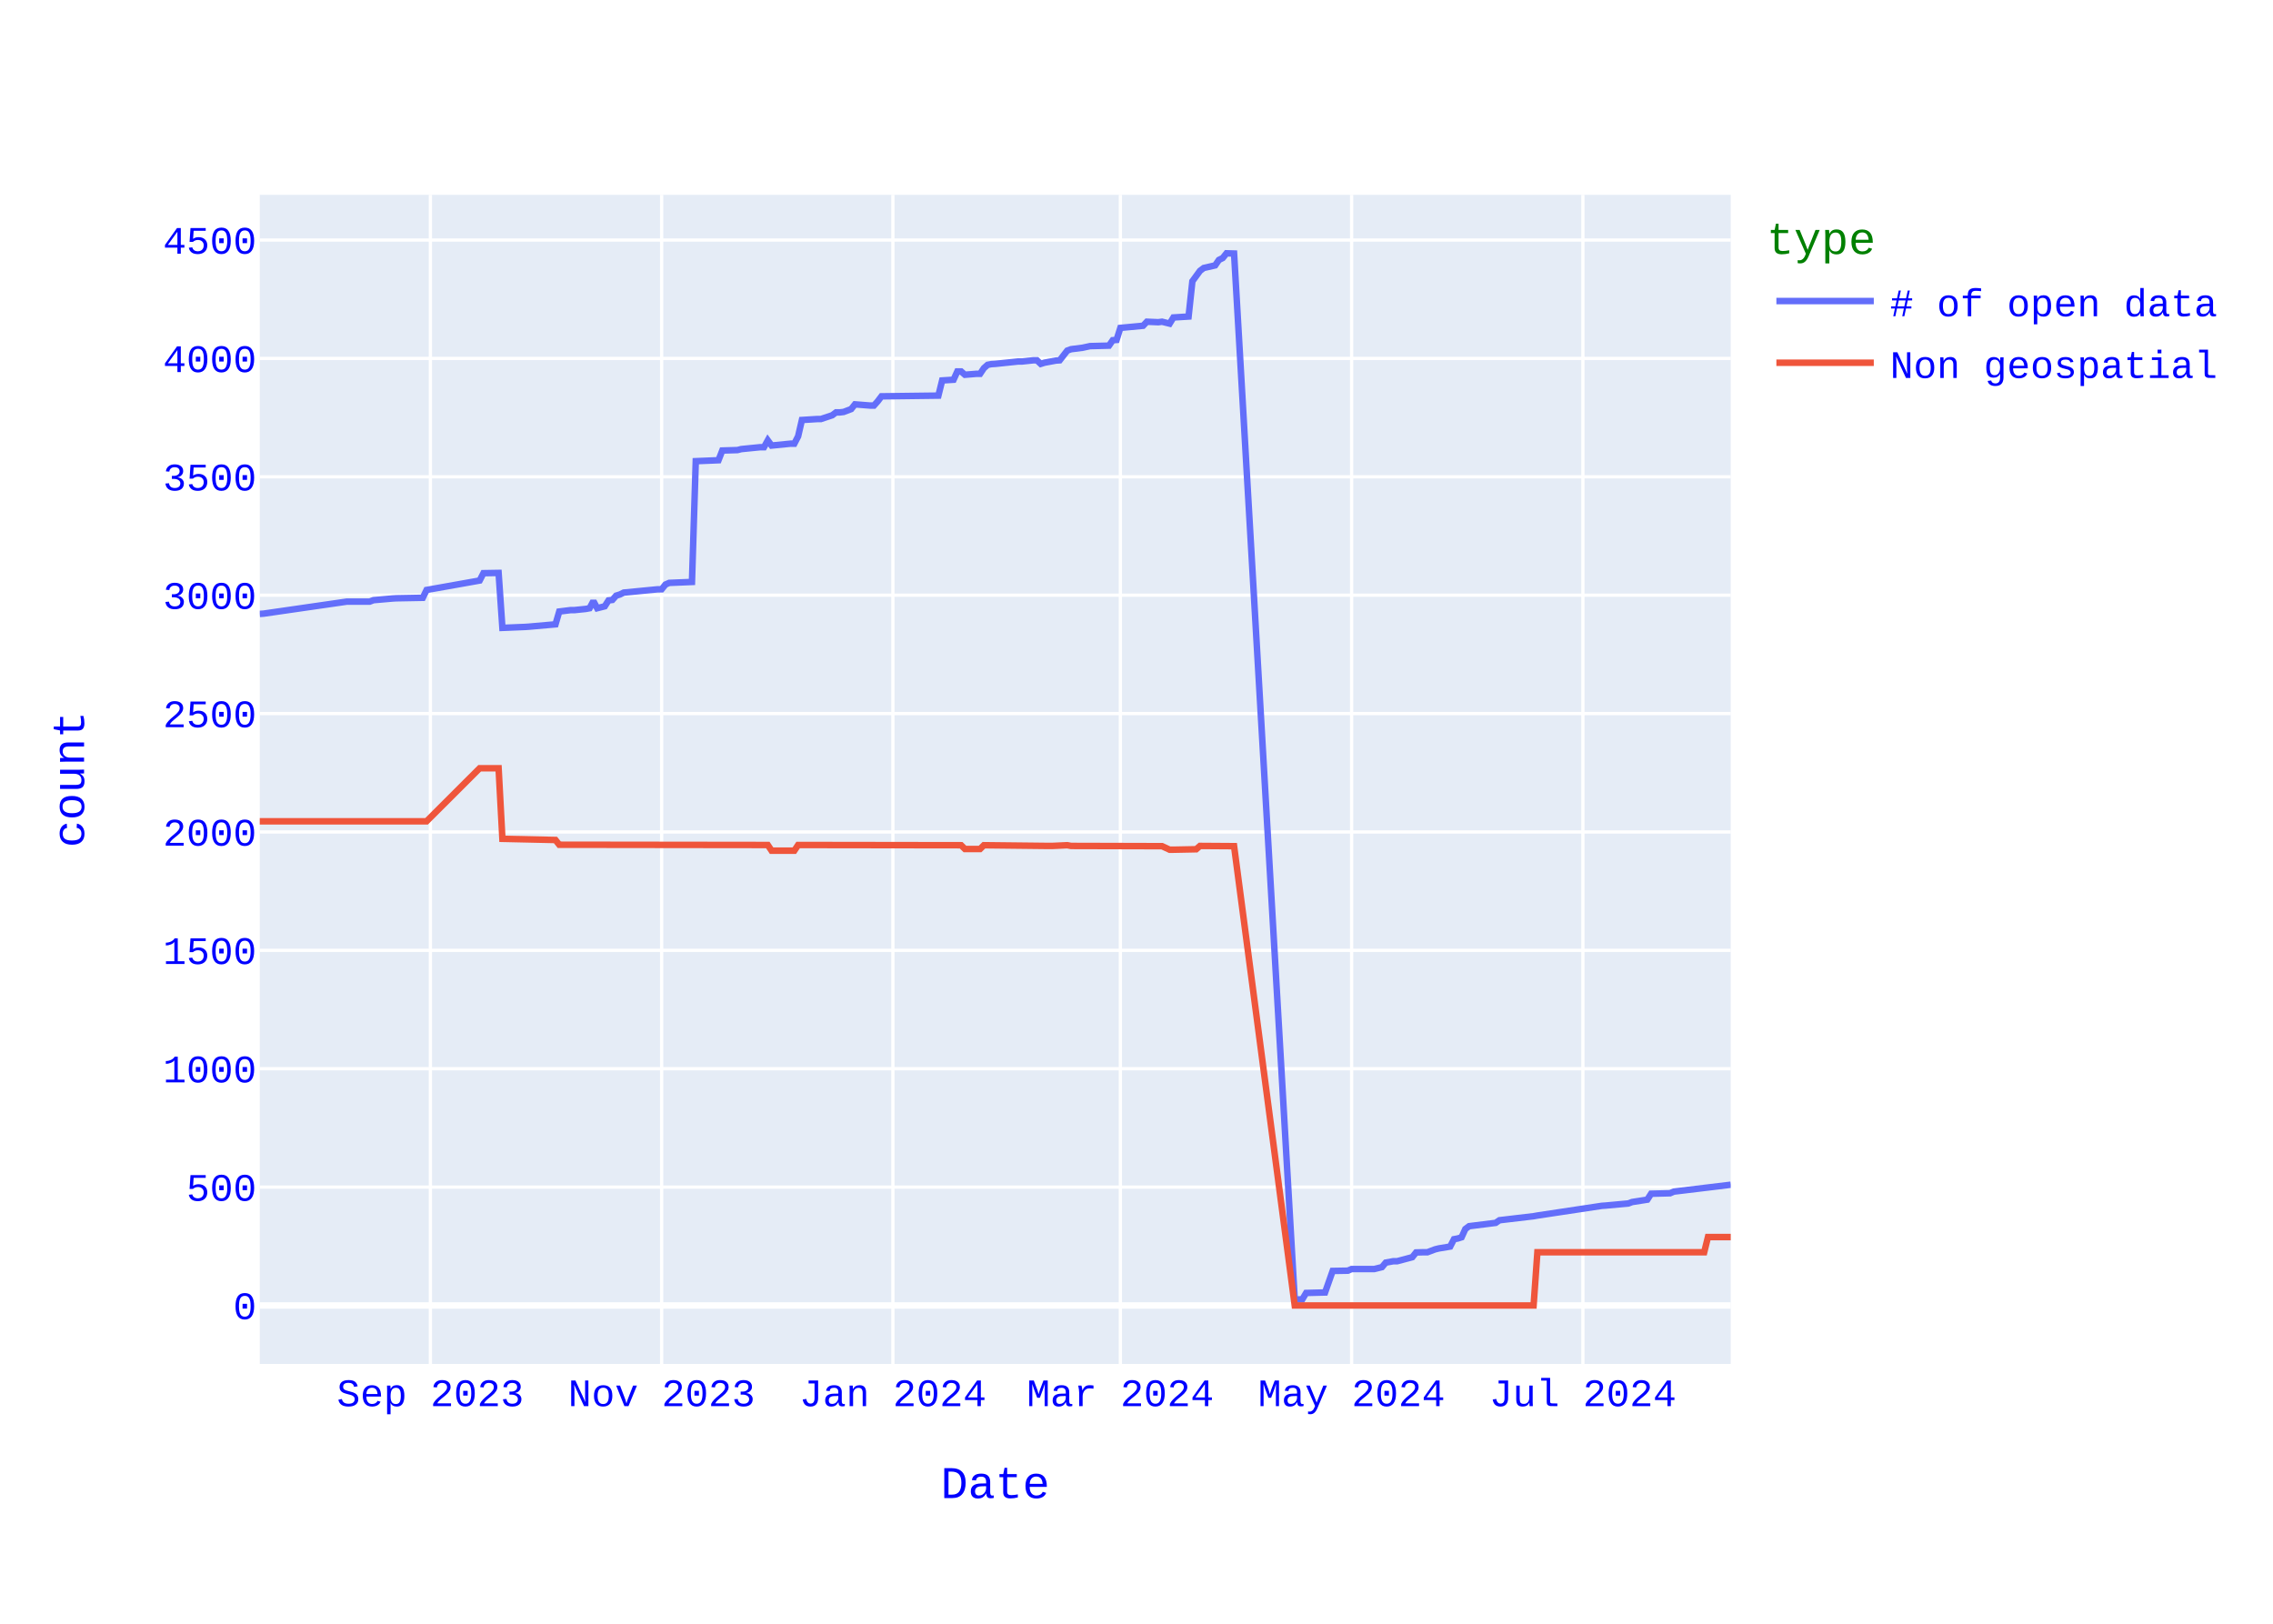
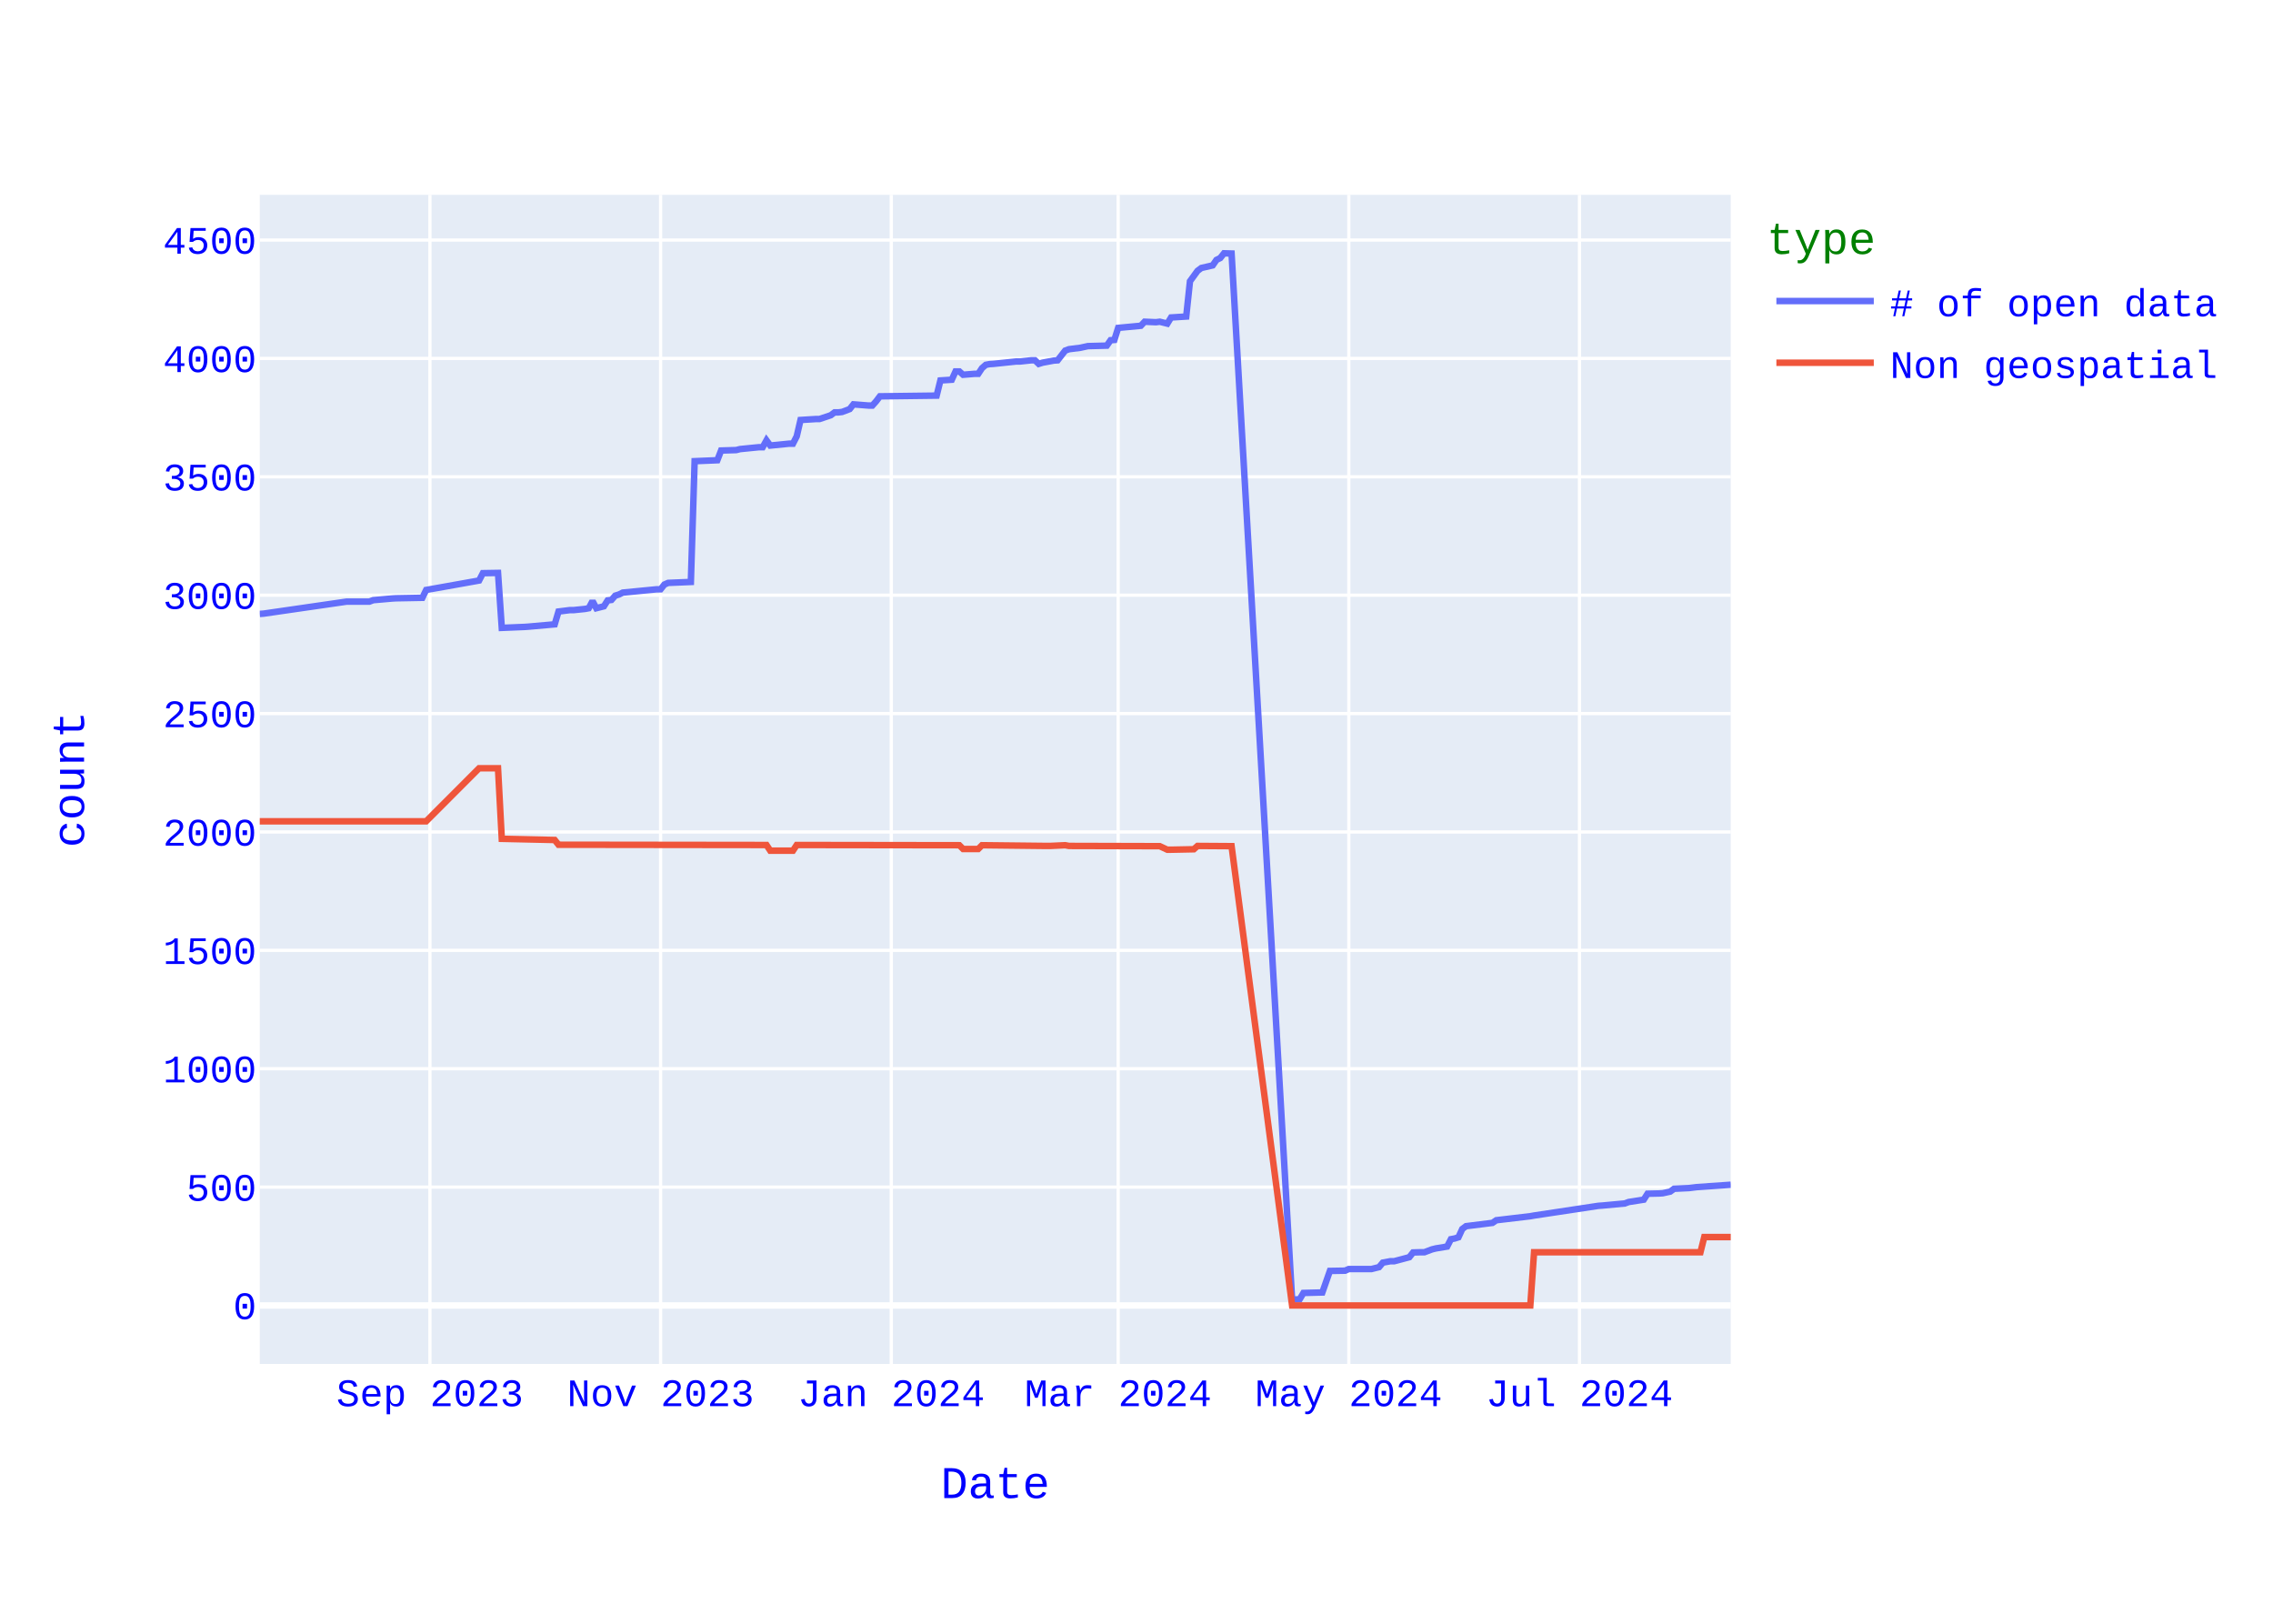
<svg xmlns="http://www.w3.org/2000/svg" class="main-svg" width="700" height="500" style="" viewBox="0 0 700 500">
  <rect x="0" y="0" width="700" height="500" style="fill: rgb(255, 255, 255); fill-opacity: 1;" />
-   <defs id="defs-3e6ea5">
+   <defs id="defs-aa37ed">
    <g class="clips">
-       <clipPath id="clip3e6ea5xyplot" class="plotclip">
+       <clipPath id="clipaa37edxyplot" class="plotclip">
        <rect width="453" height="360" />
      </clipPath>
-       <clipPath class="axesclip" id="clip3e6ea5x">
+       <clipPath class="axesclip" id="clipaa37edx">
        <rect x="80" y="0" width="453" height="500" />
      </clipPath>
-       <clipPath class="axesclip" id="clip3e6ea5y">
+       <clipPath class="axesclip" id="clipaa37edy">
        <rect x="0" y="60" width="700" height="360" />
      </clipPath>
-       <clipPath class="axesclip" id="clip3e6ea5xy">
+       <clipPath class="axesclip" id="clipaa37edxy">
        <rect x="80" y="60" width="453" height="360" />
      </clipPath>
    </g>
    <g class="gradients" />
    <g class="patterns" />
  </defs>
  <g class="bglayer">
    <rect class="bg" x="80" y="60" width="453" height="360" style="fill: rgb(229, 236, 246); fill-opacity: 1; stroke-width: 0;" />
  </g>
  <g class="layer-below">
    <g class="imagelayer" />
    <g class="shapelayer" />
  </g>
  <g class="cartesianlayer">
    <g class="subplot xy">
      <g class="layer-subplot">
        <g class="shapelayer" />
        <g class="imagelayer" />
      </g>
      <g class="minor-gridlayer">
        <g class="x" />
        <g class="y" />
      </g>
      <g class="gridlayer">
        <g class="x">
-           <path class="xgrid crisp" transform="translate(132.54,0)" d="M0,60v360" style="stroke: rgb(255, 255, 255); stroke-opacity: 1; stroke-width: 1px;" />
-           <path class="xgrid crisp" transform="translate(203.76,0)" d="M0,60v360" style="stroke: rgb(255, 255, 255); stroke-opacity: 1; stroke-width: 1px;" />
-           <path class="xgrid crisp" transform="translate(274.98,0)" d="M0,60v360" style="stroke: rgb(255, 255, 255); stroke-opacity: 1; stroke-width: 1px;" />
-           <path class="xgrid crisp" transform="translate(345.03,0)" d="M0,60v360" style="stroke: rgb(255, 255, 255); stroke-opacity: 1; stroke-width: 1px;" />
-           <path class="xgrid crisp" transform="translate(416.25,0)" d="M0,60v360" style="stroke: rgb(255, 255, 255); stroke-opacity: 1; stroke-width: 1px;" />
-           <path class="xgrid crisp" transform="translate(487.47,0)" d="M0,60v360" style="stroke: rgb(255, 255, 255); stroke-opacity: 1; stroke-width: 1px;" />
+           <path class="xgrid crisp" transform="translate(132.4,0)" d="M0,60v360" style="stroke: rgb(255, 255, 255); stroke-opacity: 1; stroke-width: 1px;" />
+           <path class="xgrid crisp" transform="translate(203.44,0)" d="M0,60v360" style="stroke: rgb(255, 255, 255); stroke-opacity: 1; stroke-width: 1px;" />
+           <path class="xgrid crisp" transform="translate(274.48,0)" d="M0,60v360" style="stroke: rgb(255, 255, 255); stroke-opacity: 1; stroke-width: 1px;" />
+           <path class="xgrid crisp" transform="translate(344.35,0)" d="M0,60v360" style="stroke: rgb(255, 255, 255); stroke-opacity: 1; stroke-width: 1px;" />
+           <path class="xgrid crisp" transform="translate(415.38,0)" d="M0,60v360" style="stroke: rgb(255, 255, 255); stroke-opacity: 1; stroke-width: 1px;" />
+           <path class="xgrid crisp" transform="translate(486.42,0)" d="M0,60v360" style="stroke: rgb(255, 255, 255); stroke-opacity: 1; stroke-width: 1px;" />
        </g>
        <g class="y">
          <path class="ygrid crisp" transform="translate(0,365.55)" d="M80,0h453" style="stroke: rgb(255, 255, 255); stroke-opacity: 1; stroke-width: 1px;" />
          <path class="ygrid crisp" transform="translate(0,329.09)" d="M80,0h453" style="stroke: rgb(255, 255, 255); stroke-opacity: 1; stroke-width: 1px;" />
          <path class="ygrid crisp" transform="translate(0,292.64)" d="M80,0h453" style="stroke: rgb(255, 255, 255); stroke-opacity: 1; stroke-width: 1px;" />
          <path class="ygrid crisp" transform="translate(0,256.19)" d="M80,0h453" style="stroke: rgb(255, 255, 255); stroke-opacity: 1; stroke-width: 1px;" />
          <path class="ygrid crisp" transform="translate(0,219.73)" d="M80,0h453" style="stroke: rgb(255, 255, 255); stroke-opacity: 1; stroke-width: 1px;" />
          <path class="ygrid crisp" transform="translate(0,183.28)" d="M80,0h453" style="stroke: rgb(255, 255, 255); stroke-opacity: 1; stroke-width: 1px;" />
          <path class="ygrid crisp" transform="translate(0,146.82)" d="M80,0h453" style="stroke: rgb(255, 255, 255); stroke-opacity: 1; stroke-width: 1px;" />
          <path class="ygrid crisp" transform="translate(0,110.37)" d="M80,0h453" style="stroke: rgb(255, 255, 255); stroke-opacity: 1; stroke-width: 1px;" />
          <path class="ygrid crisp" transform="translate(0,73.92)" d="M80,0h453" style="stroke: rgb(255, 255, 255); stroke-opacity: 1; stroke-width: 1px;" />
        </g>
      </g>
      <g class="zerolinelayer">
        <path class="yzl zl crisp" transform="translate(0,402)" d="M80,0h453" style="stroke: rgb(255, 255, 255); stroke-opacity: 1; stroke-width: 2px;" />
      </g>
      <path class="xlines-below" />
      <path class="ylines-below" />
      <g class="overlines-below" />
      <g class="xaxislayer-below" />
      <g class="yaxislayer-below" />
      <g class="overaxes-below" />
-       <g class="plot" transform="translate(80,60)" clip-path="url(#clip3e6ea5xyplot)">
+       <g class="plot" transform="translate(80,60)" clip-path="url(#clipaa37edxyplot)">
        <g class="scatterlayer mlayer">
-           <g class="trace scatter tracea9fc26" style="stroke-miterlimit: 2; opacity: 1;">
+           <g class="trace scatter trace36327b" style="stroke-miterlimit: 2; opacity: 1;">
            <g class="fills" />
            <g class="errorbars" />
            <g class="lines">
-               <path class="js-line" d="M453,304.82L435.49,306.93L434.32,307.44L428.48,307.59L427.31,309.41L422.64,310.14L421.48,310.58L414.47,311.23L413.3,311.31L393.46,314.3L392.29,314.51L381.78,315.75L380.61,316.56L372.44,317.58L371.27,318.45L370.11,321L368.94,321.37L367.77,321.59L366.6,323.85L363.1,324.43L361.93,324.72L359.6,325.6L358.43,325.6L356.1,325.67L354.93,327.13L350.26,328.37L349.09,328.37L346.76,328.8L345.59,330.19L343.25,330.77L342.09,330.77L336.25,330.77L335.08,331.28L330.41,331.36L328.07,337.99L322.24,338.14L321.07,340.1L318.73,340.18L300.05,18.07L297.72,18L296.55,19.46L295.38,20.04L294.22,21.72L290.71,22.52L289.55,23.4L287.21,26.6L286.04,37.47L281.37,37.76L280.21,39.65L277.87,39.07L276.7,39.22L273.2,39.07L272.03,40.31L265.03,40.97L263.86,44.68L262.69,44.76L261.53,46.43L255.69,46.58L253.35,47.09L249.85,47.53L248.68,47.96L246.35,50.95L245.18,51.03L241.68,51.68L240.51,52.05L239.34,50.95L238.18,50.95L234.67,51.32L233.51,51.32L226.5,52.05L225.33,52.12L224.16,52.34L223,53.36L221.83,55.11L220.66,55.11L217.16,55.4L215.99,54.38L214.82,54.38L213.66,56.93L210.15,57.15L208.99,61.82L191.47,62.04L190.31,63.57L189.14,64.88L187.97,64.88L183.3,64.51L182.13,65.97L179.8,66.85L178.63,66.99L177.46,66.99L176.3,67.87L172.79,69.04L171.63,69.04L166.96,69.33L165.79,74.36L164.62,76.62L163.45,76.62L157.62,77.2L156.45,75.6L155.28,77.71L154.11,77.71L148.28,78.29L147.11,78.59L142.44,78.73L141.27,81.72L134.27,82.01L133.1,119.2L126.09,119.49L124.93,120L123.76,121.46L122.59,121.46L112.08,122.48L110.91,123.06L109.75,123.42L108.58,124.74L107.41,124.88L106.24,126.7L103.91,127.29L102.74,125.1L101.57,127.29L100.41,127.51L96.9,127.87L95.74,127.87L92.23,128.31L91.07,132.25L82.89,132.97L81.73,133.05L74.72,133.34L73.55,116.42L68.88,116.5L67.72,118.76L51.37,121.67L50.2,124.08L42.03,124.23L40.86,124.3L35.03,124.81L33.86,125.25L26.85,125.25L1.17,128.96L0,129.04" style="vector-effect: none; fill: none; stroke: rgb(99, 110, 250); stroke-opacity: 1; stroke-width: 2px; opacity: 1;" />
+               <path class="js-line" d="M453,304.82L442.52,305.55L440.19,305.84L435.53,306.06L434.37,306.93L432.04,307.44L430.87,307.51L427.38,307.59L426.22,309.41L421.56,310.14L420.39,310.58L413.41,311.23L412.24,311.31L392.44,314.3L391.28,314.51L380.8,315.75L379.63,316.56L371.48,317.58L370.32,318.45L369.15,321L367.99,321.37L366.83,321.59L365.66,323.85L362.17,324.43L361,324.72L358.67,325.6L357.51,325.6L355.18,325.67L354.02,327.13L349.36,328.37L348.19,328.37L345.86,328.8L344.7,330.19L342.37,330.77L341.21,330.77L335.38,330.77L334.22,331.28L329.56,331.36L327.23,337.99L321.41,338.14L320.24,340.1L317.92,340.18L299.28,18.07L296.95,18L295.79,19.46L294.62,20.04L293.46,21.72L289.97,22.52L288.8,23.4L286.47,26.6L285.31,37.47L280.65,37.76L279.49,39.65L277.16,39.07L275.99,39.22L272.5,39.07L271.33,40.31L264.35,40.97L263.18,44.68L262.02,44.76L260.85,46.43L255.03,46.58L252.7,47.09L249.21,47.53L248.04,47.96L245.71,50.95L244.55,51.03L241.06,51.68L239.89,52.05L238.73,50.95L237.56,50.95L234.07,51.32L232.9,51.32L225.92,52.05L224.75,52.12L223.59,52.34L222.42,53.36L221.26,55.11L220.1,55.11L216.6,55.4L215.44,54.38L214.27,54.38L213.11,56.93L209.61,57.15L208.45,61.82L190.98,62.04L189.82,63.57L188.65,64.88L187.49,64.88L182.83,64.51L181.67,65.97L179.34,66.85L178.17,66.99L177.01,66.99L175.84,67.87L172.35,69.04L171.19,69.04L166.53,69.33L165.36,74.36L164.2,76.62L163.03,76.62L157.21,77.2L156.05,75.6L154.88,77.71L153.72,77.71L147.89,78.29L146.73,78.59L142.07,78.73L140.91,81.72L133.92,82.01L132.76,119.2L125.77,119.49L124.6,120L123.44,121.46L122.28,121.46L111.79,122.48L110.63,123.06L109.47,123.42L108.3,124.74L107.14,124.88L105.97,126.7L103.64,127.29L102.48,125.1L101.31,127.29L100.15,127.51L96.66,127.87L95.49,127.87L92,128.31L90.83,132.25L82.68,132.97L81.52,133.05L74.53,133.34L73.37,116.42L68.71,116.5L67.54,118.76L51.24,121.67L50.07,124.08L41.92,124.23L40.76,124.3L34.94,124.81L33.77,125.25L26.78,125.25L1.16,128.96L0,129.04" style="vector-effect: none; fill: none; stroke: rgb(99, 110, 250); stroke-opacity: 1; stroke-width: 2px; opacity: 1;" />
            </g>
            <g class="points" />
            <g class="text" />
          </g>
-           <g class="trace scatter traceae9159" style="stroke-miterlimit: 2; opacity: 1;">
+           <g class="trace scatter tracec799fc" style="stroke-miterlimit: 2; opacity: 1;">
            <g class="fills" />
            <g class="errorbars" />
            <g class="lines">
-               <path class="js-line" d="M453,320.93L445.99,320.93L444.83,325.6L393.46,325.6L392.29,342L318.73,342L300.05,200.56L289.55,200.49L288.38,201.51L281.37,201.65L280.21,201.65L277.87,200.56L276.7,200.56L249.85,200.49L248.68,200.27L244.01,200.49L242.85,200.49L223,200.27L221.83,201.43L217.16,201.43L215.99,200.27L165.79,200.2L164.62,201.95L157.62,201.95L156.45,200.2L92.23,200.12L91.07,198.66L74.72,198.3L73.55,176.57L67.72,176.57L51.37,192.9L0,192.9" style="vector-effect: none; fill: none; stroke: rgb(239, 85, 59); stroke-opacity: 1; stroke-width: 2px; opacity: 1;" />
+               <path class="js-line" d="M453,320.93L444.85,320.93L443.68,325.6L392.44,325.6L391.28,342L317.92,342L299.28,200.56L288.8,200.49L287.64,201.51L280.65,201.65L279.49,201.65L277.16,200.56L275.99,200.56L249.21,200.49L248.04,200.27L243.39,200.49L242.22,200.49L222.42,200.27L221.26,201.43L216.6,201.43L215.44,200.27L165.36,200.2L164.2,201.95L157.21,201.95L156.05,200.2L92,200.12L90.83,198.66L74.53,198.3L73.37,176.57L67.54,176.57L51.24,192.9L0,192.9" style="vector-effect: none; fill: none; stroke: rgb(239, 85, 59); stroke-opacity: 1; stroke-width: 2px; opacity: 1;" />
            </g>
            <g class="points" />
            <g class="text" />
          </g>
        </g>
      </g>
      <g class="overplot" />
      <path class="xlines-above crisp" d="M0,0" style="fill: none;" />
      <path class="ylines-above crisp" d="M0,0" style="fill: none;" />
      <g class="overlines-above" />
      <g class="xaxislayer-above">
        <g class="xtick">
-           <text text-anchor="middle" x="0" y="433" transform="translate(132.54,0)" style="font-family: 'Courier New'; font-size: 12px; fill: rgb(0, 0, 255); fill-opacity: 1; white-space: pre; opacity: 1;">Sep 2023</text>
-         </g>
-         <g class="xtick">
-           <text text-anchor="middle" x="0" y="433" style="font-family: 'Courier New'; font-size: 12px; fill: rgb(0, 0, 255); fill-opacity: 1; white-space: pre; opacity: 1;" transform="translate(203.76,0)">Nov 2023</text>
-         </g>
-         <g class="xtick">
-           <text text-anchor="middle" x="0" y="433" style="font-family: 'Courier New'; font-size: 12px; fill: rgb(0, 0, 255); fill-opacity: 1; white-space: pre; opacity: 1;" transform="translate(274.98,0)">Jan 2024</text>
-         </g>
-         <g class="xtick">
-           <text text-anchor="middle" x="0" y="433" style="font-family: 'Courier New'; font-size: 12px; fill: rgb(0, 0, 255); fill-opacity: 1; white-space: pre; opacity: 1;" transform="translate(345.03,0)">Mar 2024</text>
-         </g>
-         <g class="xtick">
-           <text text-anchor="middle" x="0" y="433" style="font-family: 'Courier New'; font-size: 12px; fill: rgb(0, 0, 255); fill-opacity: 1; white-space: pre; opacity: 1;" transform="translate(416.25,0)">May 2024</text>
-         </g>
-         <g class="xtick">
-           <text text-anchor="middle" x="0" y="433" style="font-family: 'Courier New'; font-size: 12px; fill: rgb(0, 0, 255); fill-opacity: 1; white-space: pre; opacity: 1;" transform="translate(487.47,0)">Jul 2024</text>
+           <text text-anchor="middle" x="0" y="433" transform="translate(132.4,0)" style="font-family: 'Courier New'; font-size: 12px; fill: rgb(0, 0, 255); fill-opacity: 1; white-space: pre; opacity: 1;">Sep 2023</text>
+         </g>
+         <g class="xtick">
+           <text text-anchor="middle" x="0" y="433" style="font-family: 'Courier New'; font-size: 12px; fill: rgb(0, 0, 255); fill-opacity: 1; white-space: pre; opacity: 1;" transform="translate(203.44,0)">Nov 2023</text>
+         </g>
+         <g class="xtick">
+           <text text-anchor="middle" x="0" y="433" style="font-family: 'Courier New'; font-size: 12px; fill: rgb(0, 0, 255); fill-opacity: 1; white-space: pre; opacity: 1;" transform="translate(274.48,0)">Jan 2024</text>
+         </g>
+         <g class="xtick">
+           <text text-anchor="middle" x="0" y="433" style="font-family: 'Courier New'; font-size: 12px; fill: rgb(0, 0, 255); fill-opacity: 1; white-space: pre; opacity: 1;" transform="translate(344.35,0)">Mar 2024</text>
+         </g>
+         <g class="xtick">
+           <text text-anchor="middle" x="0" y="433" style="font-family: 'Courier New'; font-size: 12px; fill: rgb(0, 0, 255); fill-opacity: 1; white-space: pre; opacity: 1;" transform="translate(415.38,0)">May 2024</text>
+         </g>
+         <g class="xtick">
+           <text text-anchor="middle" x="0" y="433" style="font-family: 'Courier New'; font-size: 12px; fill: rgb(0, 0, 255); fill-opacity: 1; white-space: pre; opacity: 1;" transform="translate(486.42,0)">Jul 2024</text>
        </g>
      </g>
      <g class="yaxislayer-above">
        <g class="ytick">
          <text text-anchor="end" x="79" y="4.2" transform="translate(0,402)" style="font-family: 'Courier New'; font-size: 12px; fill: rgb(0, 0, 255); fill-opacity: 1; white-space: pre; opacity: 1;">0</text>
        </g>
        <g class="ytick">
          <text text-anchor="end" x="79" y="4.2" style="font-family: 'Courier New'; font-size: 12px; fill: rgb(0, 0, 255); fill-opacity: 1; white-space: pre; opacity: 1;" transform="translate(0,365.55)">500</text>
        </g>
        <g class="ytick">
          <text text-anchor="end" x="79" y="4.2" style="font-family: 'Courier New'; font-size: 12px; fill: rgb(0, 0, 255); fill-opacity: 1; white-space: pre; opacity: 1;" transform="translate(0,329.09)">1000</text>
        </g>
        <g class="ytick">
          <text text-anchor="end" x="79" y="4.2" style="font-family: 'Courier New'; font-size: 12px; fill: rgb(0, 0, 255); fill-opacity: 1; white-space: pre; opacity: 1;" transform="translate(0,292.64)">1500</text>
        </g>
        <g class="ytick">
          <text text-anchor="end" x="79" y="4.2" style="font-family: 'Courier New'; font-size: 12px; fill: rgb(0, 0, 255); fill-opacity: 1; white-space: pre; opacity: 1;" transform="translate(0,256.19)">2000</text>
        </g>
        <g class="ytick">
          <text text-anchor="end" x="79" y="4.2" style="font-family: 'Courier New'; font-size: 12px; fill: rgb(0, 0, 255); fill-opacity: 1; white-space: pre; opacity: 1;" transform="translate(0,219.73)">2500</text>
        </g>
        <g class="ytick">
          <text text-anchor="end" x="79" y="4.2" style="font-family: 'Courier New'; font-size: 12px; fill: rgb(0, 0, 255); fill-opacity: 1; white-space: pre; opacity: 1;" transform="translate(0,183.28)">3000</text>
        </g>
        <g class="ytick">
          <text text-anchor="end" x="79" y="4.2" style="font-family: 'Courier New'; font-size: 12px; fill: rgb(0, 0, 255); fill-opacity: 1; white-space: pre; opacity: 1;" transform="translate(0,146.82)">3500</text>
        </g>
        <g class="ytick">
          <text text-anchor="end" x="79" y="4.2" style="font-family: 'Courier New'; font-size: 12px; fill: rgb(0, 0, 255); fill-opacity: 1; white-space: pre; opacity: 1;" transform="translate(0,110.37)">4000</text>
        </g>
        <g class="ytick">
          <text text-anchor="end" x="79" y="4.2" style="font-family: 'Courier New'; font-size: 12px; fill: rgb(0, 0, 255); fill-opacity: 1; white-space: pre; opacity: 1;" transform="translate(0,73.92)">4500</text>
        </g>
      </g>
      <g class="overaxes-above" />
    </g>
  </g>
  <g class="polarlayer" />
  <g class="smithlayer" />
  <g class="ternarylayer" />
  <g class="geolayer" />
  <g class="funnelarealayer" />
  <g class="pielayer" />
  <g class="iciclelayer" />
  <g class="treemaplayer" />
  <g class="sunburstlayer" />
  <g class="glimages" />
-   <defs id="topdefs-3e6ea5">
+   <defs id="topdefs-aa37ed">
    <g class="clips" />
-     <clipPath id="legend3e6ea5">
+     <clipPath id="legendaa37ed">
      <rect width="146" height="67" x="0" y="0" />
    </clipPath>
  </defs>
  <g class="layer-above">
    <g class="imagelayer" />
    <g class="shapelayer" />
  </g>
  <g class="infolayer">
    <g class="legend" pointer-events="all" transform="translate(542.06,60)">
      <rect class="bg" shape-rendering="crispEdges" style="stroke: rgb(68, 68, 68); stroke-opacity: 1; fill: rgb(255, 255, 255); fill-opacity: 1; stroke-width: 0px;" width="146" height="67" x="0" y="0" />
-       <g class="scrollbox" transform="" clip-path="url(#legend3e6ea5)">
+       <g class="scrollbox" transform="" clip-path="url(#legendaa37ed)">
        <text class="legendtitletext" text-anchor="start" x="2" y="18.2" style="font-family: 'Courier New'; font-size: 14px; fill: rgb(0, 128, 0); fill-opacity: 1; white-space: pre;">type</text>
        <g class="groups" transform="">
          <g class="traces" transform="translate(0,32.7)" style="opacity: 1;">
            <text class="legendtext" text-anchor="start" x="40" y="4.68" style="font-family: 'Courier New'; font-size: 12px; fill: rgb(0, 0, 255); fill-opacity: 1; white-space: pre;"># of open data</text>
            <g class="layers" style="opacity: 1;">
              <g class="legendfill" />
              <g class="legendlines">
                <path class="js-line" d="M5,0h30" style="fill: none; stroke: rgb(99, 110, 250); stroke-opacity: 1; stroke-width: 2px;" />
              </g>
              <g class="legendsymbols">
                <g class="legendpoints" />
              </g>
            </g>
            <rect class="legendtoggle" x="0" y="-9.5" width="140.828" height="19" style="fill: rgb(0, 0, 0); fill-opacity: 0;" />
          </g>
        </g>
        <g class="groups" transform="">
          <g class="traces" transform="translate(0,51.7)" style="opacity: 1;">
            <text class="legendtext" text-anchor="start" x="40" y="4.68" style="font-family: 'Courier New'; font-size: 12px; fill: rgb(0, 0, 255); fill-opacity: 1; white-space: pre;">Non geospatial</text>
            <g class="layers" style="opacity: 1;">
              <g class="legendfill" />
              <g class="legendlines">
                <path class="js-line" d="M5,0h30" style="fill: none; stroke: rgb(239, 85, 59); stroke-opacity: 1; stroke-width: 2px;" />
              </g>
              <g class="legendsymbols">
                <g class="legendpoints" />
              </g>
            </g>
            <rect class="legendtoggle" x="0" y="-9.5" width="140.828" height="19" style="fill: rgb(0, 0, 0); fill-opacity: 0;" />
          </g>
        </g>
      </g>
      <rect class="scrollbar" rx="20" ry="3" width="0" height="0" style="fill: rgb(128, 139, 164); fill-opacity: 1;" x="0" y="0" />
    </g>
    <g class="g-gtitle" />
    <g class="g-xtitle">
      <text class="xtitle" x="306.5" y="461.3" text-anchor="middle" style="font-family: 'Courier New'; font-size: 14px; fill: rgb(0, 0, 255); opacity: 1; font-weight: normal; white-space: pre;">Date</text>
    </g>
    <g class="g-ytitle">
      <text class="ytitle" transform="rotate(-90,25.8875,240)" x="25.888" y="240" text-anchor="middle" style="font-family: 'Courier New'; font-size: 14px; fill: rgb(0, 0, 255); opacity: 1; font-weight: normal; white-space: pre;">count</text>
    </g>
  </g>
</svg>
